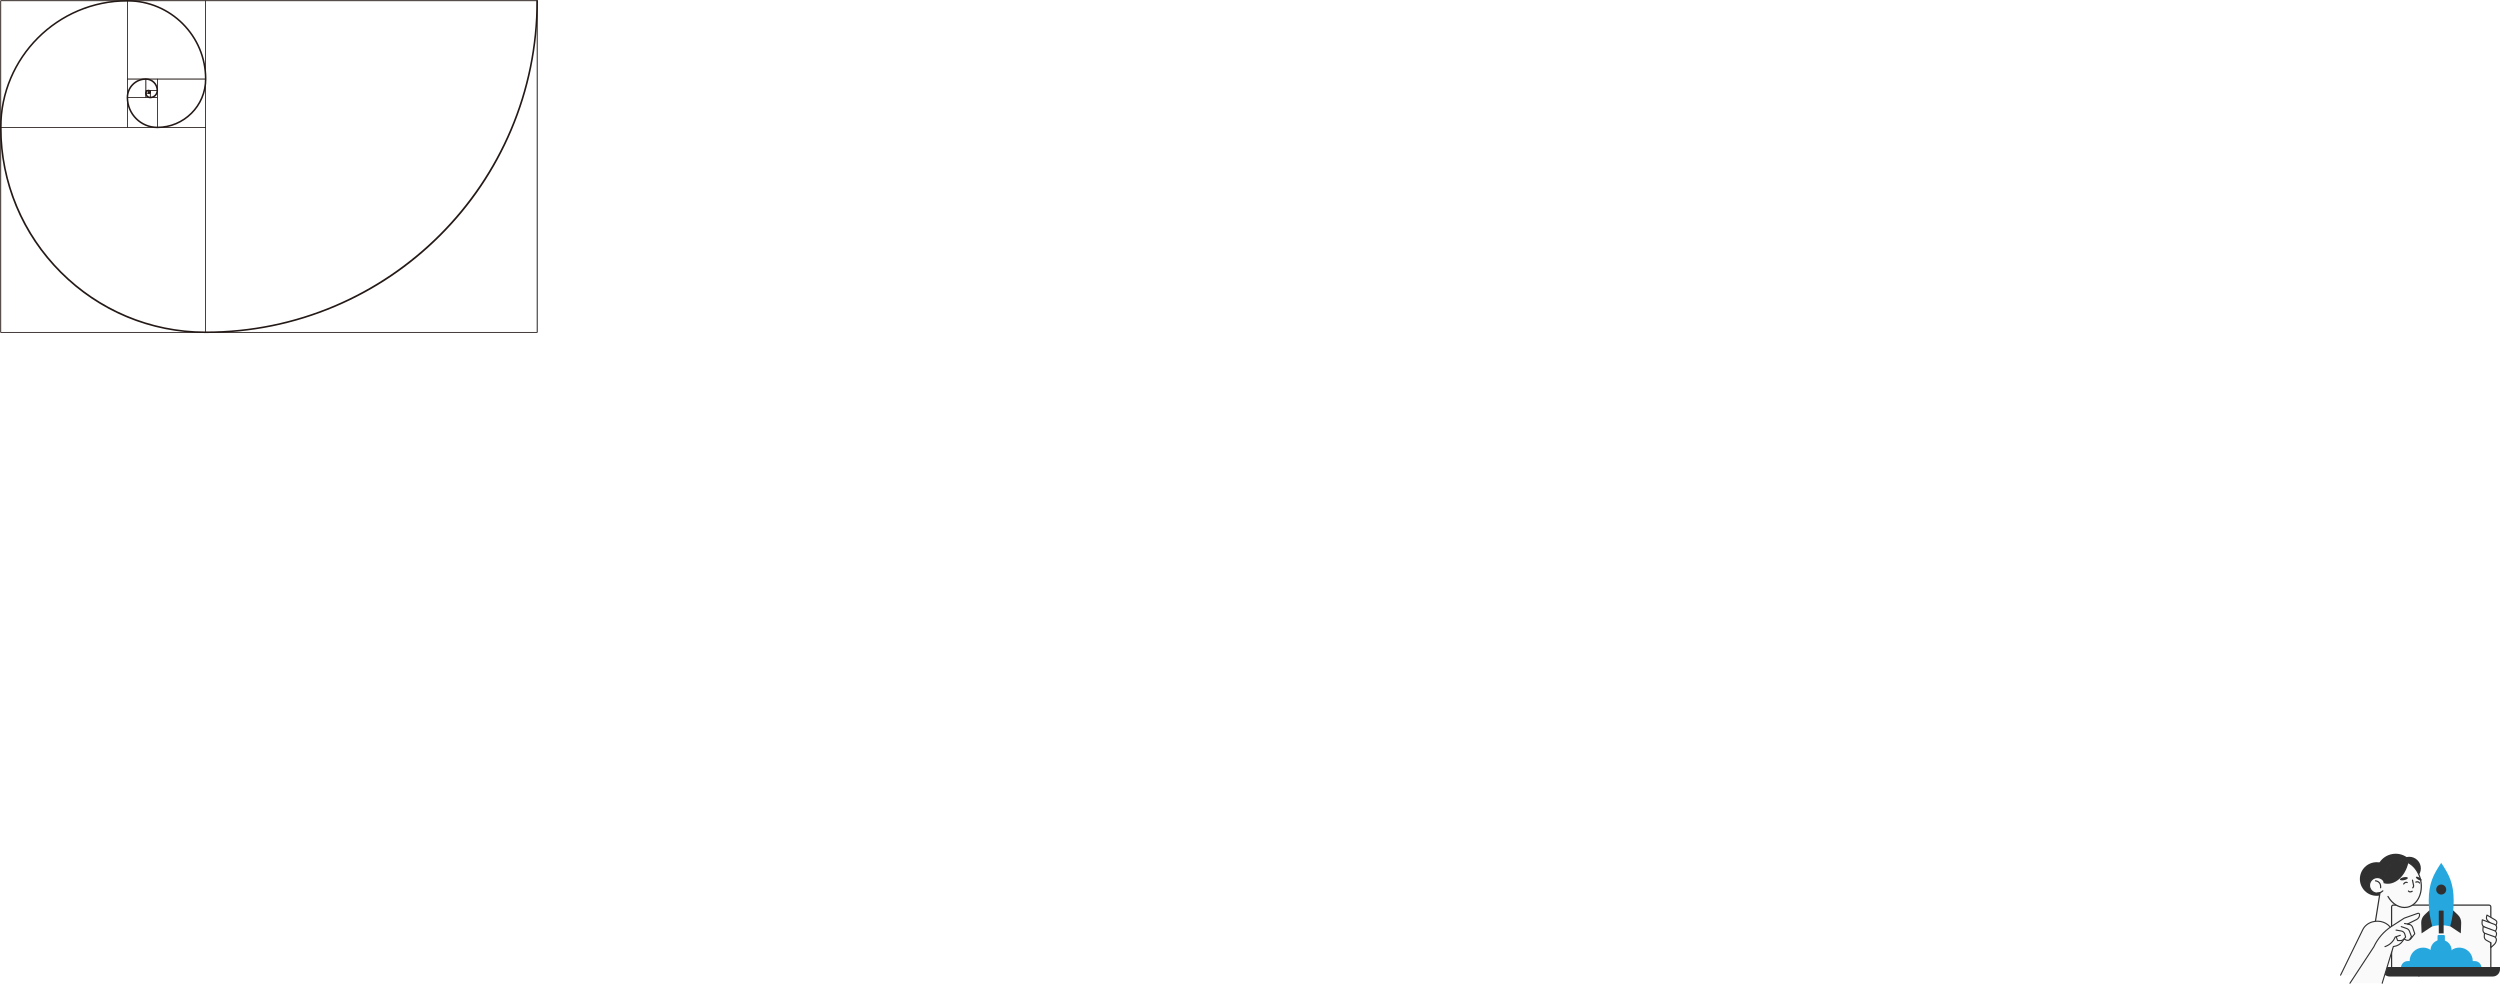
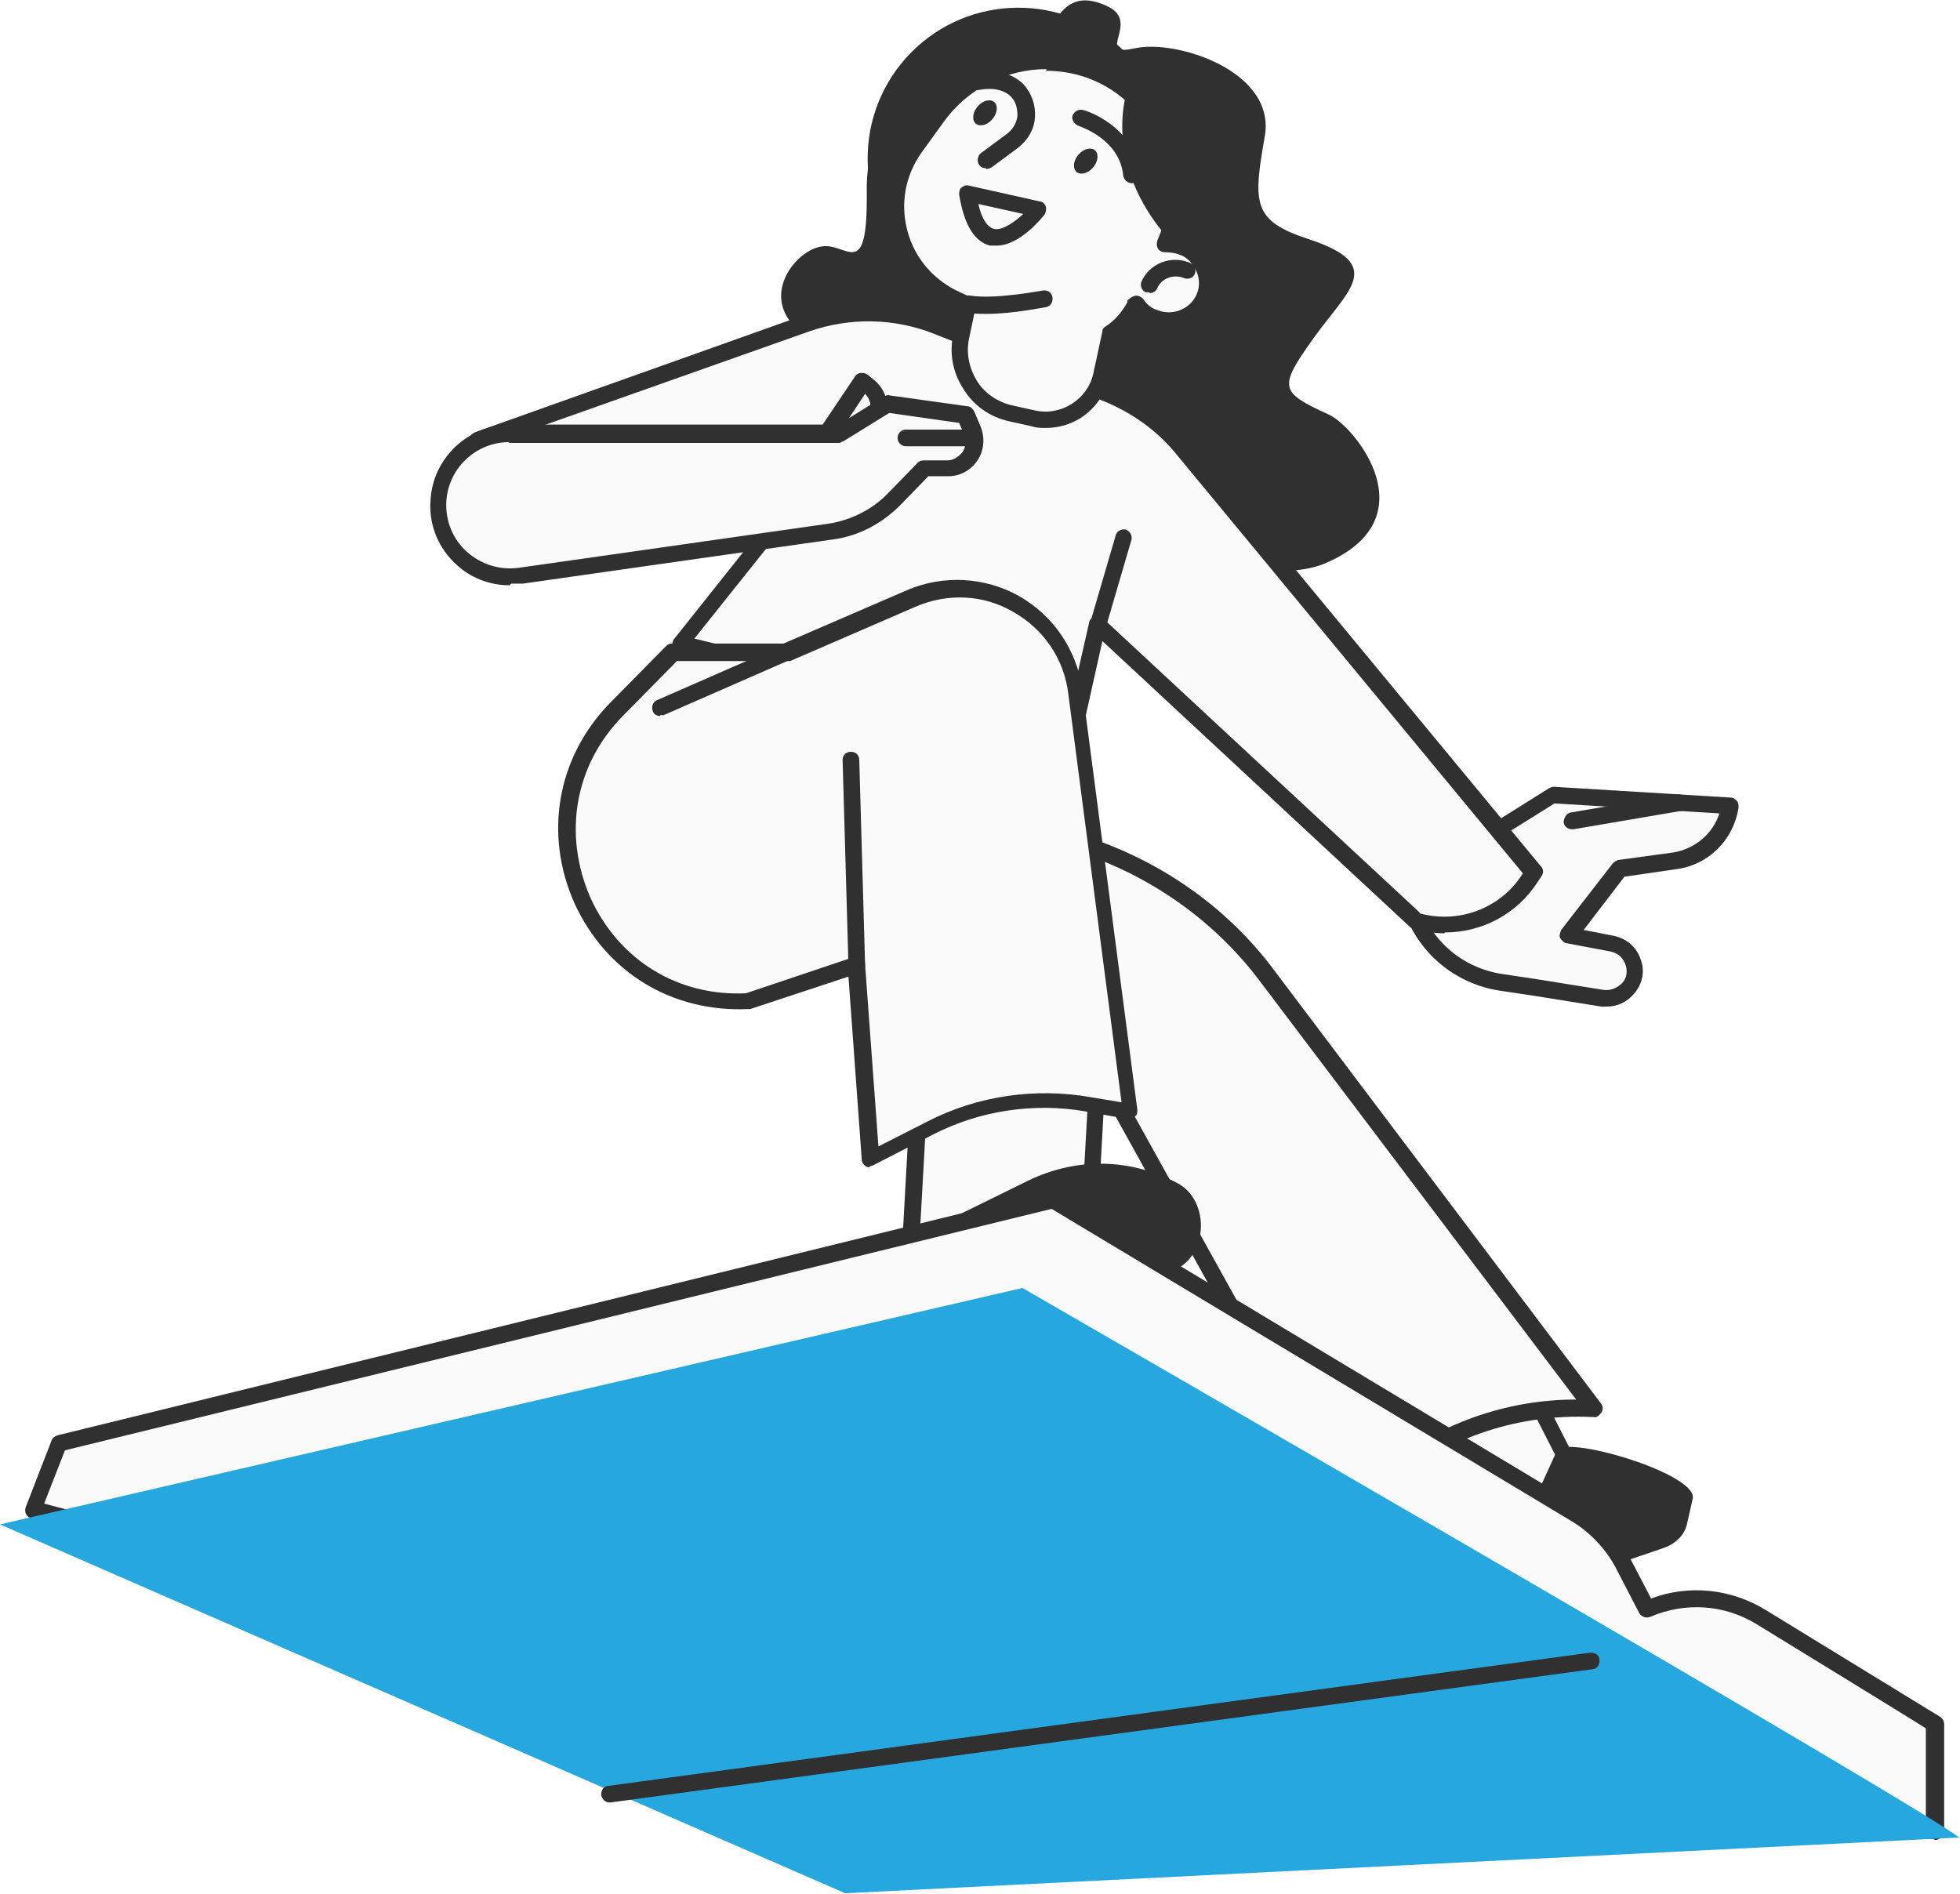
- <svg xmlns="http://www.w3.org/2000/svg" viewBox="0 0 4470.29 1759.12">
-   <g id="Layer_1" data-name="Layer 1">
-     <g>
-       <path d="M.88.88h960.13v593.8H.88V.88ZM959.96,1.94H1.94s0,591.68,0,591.68h958.02V1.94Z" style="fill: #231916;" />
-       <path d="M367.22.88h593.8v593.8H367.22V.88ZM959.96,1.94H368.27v591.69h591.68V1.94Z" style="fill: #231916;" />
-       <path d="M227.82,0c77.93,0,141.34,63.4,141.34,141.34,0,48.46-39.43,87.89-87.89,87.89-30.25,0-54.86-24.61-54.86-54.86,0-18.99,15.45-34.44,34.44-34.44,12.03,0,21.82,9.79,21.82,21.83,0,7.73-6.29,14.03-14.03,14.03-5.08,0-9.21-4.13-9.21-9.21,0-3.43,2.79-6.23,6.23-6.23,2.42,0,4.39,1.97,4.39,4.39,0,1.79-1.46,3.25-3.25,3.25-1.41,0-2.55-1.14-2.55-2.55,0-.78.63-1.41,1.41-1.41.66,0,1.22.46,1.37,1.08.12-.08.2-.21.2-.36,0-.87-.7-1.57-1.57-1.57-1.88,0-3.41,1.53-3.41,3.41,0,3.52,2.87,6.39,6.39,6.39,6.18,0,11.21-5.03,11.21-11.21,0-10.48-8.52-19.01-19-19.01-17.44,0-31.62,14.19-31.62,31.62,0,28.69,23.34,52.04,52.04,52.04,46.91,0,85.07-38.16,85.07-85.07,0-76.38-62.14-138.52-138.52-138.52C103.75,2.82,2.82,103.75,2.82,227.82c0,201.22,163.7,364.93,364.93,364.93,326.06,0,591.33-265.27,591.33-591.33,0-.78.63-1.41,1.41-1.41s1.41.63,1.41,1.41c0,80.21-15.71,158.02-46.69,231.27-29.93,70.75-72.77,134.29-127.33,188.86-54.56,54.57-118.11,97.41-188.86,127.33-73.25,30.98-151.06,46.69-231.27,46.69-98.23,0-190.58-38.25-260.03-107.71C38.25,418.39,0,326.05,0,227.82,0,102.2,102.2,0,227.82,0Z" style="fill: #231916;" />
-       <path d="M.88,227.29h367.39v367.39H.88V227.29ZM367.22,228.35H1.94v365.28h365.28V228.35Z" style="fill: #231916;" />
-       <path d="M.88.88h227.46v227.46H.88V.88ZM227.29,1.94H1.94v225.35h225.35V1.94Z" style="fill: #231916;" />
-       <path d="M227.29.88h140.99v140.99h-140.99V.88ZM367.22,1.94h-138.87v138.87h138.87V1.94Z" style="fill: #231916;" />
-       <path d="M280.74,140.81h87.54v87.54h-87.54v-87.54ZM367.22,141.87h-85.42v85.42h85.42v-85.42Z" style="fill: #231916;" />
-       <path d="M227.29,173.84h54.5v54.5h-54.5v-54.5ZM280.74,174.9h-52.39v52.39h52.39v-52.39Z" style="fill: #231916;" />
-       <path d="M227.29,140.81h34.09v34.09h-34.09v-34.09ZM260.32,141.87h-31.97v31.98h31.97v-31.98Z" style="fill: #231916;" />
-       <path d="M260.32,140.81h21.47v21.47h-21.47v-21.47ZM280.74,141.87h-19.36v19.36h19.36v-19.36Z" style="fill: #231916;" />
-       <path d="M268.12,161.22h13.67v13.67h-13.67v-13.67ZM280.74,162.28h-11.56v11.56h11.56v-11.56Z" style="fill: #231916;" />
-       <path d="M260.32,166.04h8.85v8.86h-8.85v-8.86ZM268.12,167.1h-6.74v6.74h6.74v-6.74Z" style="fill: #231916;" />
-       <path d="M260.32,161.22h5.88v5.88h-5.88v-5.88ZM265.14,162.28h-3.76v3.76h3.76v-3.76Z" style="fill: #231916;" />
-       <path d="M265.14,161.22h4.04v4.04h-4.04v-4.04ZM268.12,162.28h-1.92v1.92h1.92v-1.92Z" style="fill: #231916;" />
-       <path d="M266.28,164.2h2.9v2.9h-2.9v-2.9ZM268.12,165.26h-.78v.78h.78v-.78Z" style="fill: #231916;" />
-       <path d="M265.14,164.9h2.2v2.2h-2.2v-2.2ZM266.28,165.96h-.08v.08h.08v-.08Z" style="fill: #231916;" />
-     </g>
-   </g>
-   <g id="Layer_2" data-name="Layer 2">
-     <g id="_Layer_" data-name="&amp;lt;Layer&amp;gt;">
+ <svg xmlns="http://www.w3.org/2000/svg" id="Layer_1" version="1.1" viewBox="0 0 235.4 227.4">
+   <defs>
+     <style>
+       .st0 {
+         fill: #303030;
+       }
+ 
+       .st1 {
+         fill: #26a8df;
+       }
+ 
+       .st2 {
+         fill: #fafafa;
+       }
+     </style>
+   </defs>
+   <g id="Layer_2">
+     <g id="_Layer_">
      <g>
-         <circle cx="4283.77" cy="1561.12" r="34.79" transform="translate(-273.01 1714.69) rotate(-21.95)" style="fill: #303030;" />
-         <circle cx="4249.78" cy="1571.77" r="30.06" style="fill: #303030;" />
        <g>
-           <path d="M4263.82,1577.72c-2.12-5.09-7.16-8.66-13.02-8.62-7.39.04-13.64,6.07-13.93,13.46-.31,8,6.08,14.59,14.01,14.59,1.7,0,3.32-.32,4.83-.87l-11.1,69.59,18.64,2.97c14.12,2.25,27.39-7.37,29.65-21.49l10.11-63.38-39.18-6.25Z" style="fill: #fafafa;" />
-           <path d="M4267.34,1670.24c-1.41,0-2.83-.11-4.27-.34l-18.64-2.97c-.28-.04-.54-.2-.71-.44-.17-.23-.24-.52-.19-.81l10.83-67.88c-1.15.28-2.31.42-3.48.42-4.15,0-8.02-1.65-10.89-4.64-2.87-2.99-4.37-6.92-4.21-11.08.31-7.95,7.05-14.46,15.01-14.5h.08c5.91,0,11.22,3.4,13.7,8.73l38.59,6.16c.28.04.54.2.71.44.17.23.24.52.19.81l-10.11,63.38c-2.12,13.26-13.61,22.73-26.63,22.73ZM4245.85,1664.96l17.56,2.8c13.51,2.15,26.25-7.08,28.4-20.58l9.94-62.3-38.1-6.08c-.37-.06-.69-.31-.83-.65-2.02-4.84-6.7-7.96-11.94-7.96h-.07c-6.82.04-12.58,5.61-12.85,12.41-.14,3.56,1.14,6.93,3.6,9.49,2.46,2.56,5.77,3.97,9.32,3.97,1.5,0,3-.27,4.45-.8.36-.13.77-.06,1.07.18.3.25.44.63.38,1.01l-10.93,68.52Z" style="fill: #303030;" />
-         </g>
-         <g>
-           <path d="M4185.19,1743.71l39.76-81.45c3.2-6.55,9.43-11.58,17.12-13.8h0c13.21-3.83,27.61,1.38,33.96,12.27l49.28,84.55-140.11-1.56Z" style="fill: #fafafa;" />
-           <path d="M4325.3,1746.28c-.34,0-.68-.18-.86-.5l-49.28-84.55c-6.16-10.57-19.96-15.54-32.82-11.81-7.41,2.15-13.43,6.99-16.5,13.28l-39.75,81.45c-.24.5-.84.7-1.34.46s-.7-.84-.46-1.34l39.75-81.45c3.32-6.8,9.78-12.02,17.74-14.33,13.72-3.97,28.49,1.38,35.1,12.73l49.28,84.55c.28.48.12,1.09-.36,1.37-.16.09-.33.14-.5.14Z" style="fill: #303030;" />
-         </g>
-         <g>
-           <path d="M4279.62,1618.43h171.08c1.76,0,3.19,1.43,3.19,3.19v114.95h-177.45v-114.95c0-1.76,1.43-3.19,3.19-3.19Z" style="fill: #fafafa;" />
-           <path d="M4453.88,1737.65h-177.45c-.6,0-1.09-.49-1.09-1.09v-114.95c0-2.36,1.92-4.27,4.27-4.27h171.08c2.36,0,4.27,1.92,4.27,4.27v114.95c0,.6-.49,1.09-1.09,1.09ZM4277.52,1735.48h175.28v-113.86c0-1.16-.94-2.1-2.1-2.1h-171.08c-1.16,0-2.1.94-2.1,2.1v113.86Z" style="fill: #303030;" />
+           <g>
+             <path class="st2" d="M168.8,106.6l.6,2.1c1.5,4.9,5.8,8.6,10.9,9.3l4,.6,8.1,1.3c2.5.4,4.5-2.1,3.6-4.4h0c-.4-1.1-1.4-1.9-2.5-2.1l-5.3-1,6.2-8,6.6-.9c3.4-.5,6.1-3.2,6.7-6.6h0l-21.3-1.3-17.7,11.1h0Z" />
+             <path class="st0" d="M193,120.9c-.2,0-.5,0-.7,0l-8.1-1.3-4-.6c-5.5-.8-10.1-4.7-11.7-10l-.6-2.1c-.1-.4,0-.9.4-1.1l17.7-11.1c.2-.1.4-.2.6-.2l21.3,1.3c.3,0,.5.2.7.4s.2.5.2.8c-.6,3.9-3.6,6.9-7.5,7.4l-6.2.9-4.9,6.4,3.6.7c1.5.3,2.7,1.3,3.2,2.7.6,1.5.3,3-.7,4.2-.8,1-2,1.6-3.3,1.6h0ZM170,107.1l.4,1.3c1.4,4.6,5.3,7.9,10.1,8.6l4,.6,8.1,1.3c.8.1,1.6-.2,2.2-.8s.7-1.5.4-2.3c-.3-.8-.9-1.3-1.7-1.5l-5.3-1c-.3,0-.6-.3-.8-.6s0-.7.1-1l6.2-8c.2-.2.4-.3.6-.4l6.6-.9c2.6-.4,4.8-2.2,5.6-4.7l-19.8-1.2-16.8,10.5h0Z" />
+           </g>
+           <g>
+             <path class="st2" d="M188.8,98.6l12.9-2.2-12.9,2.2Z" />
+             <path class="st0" d="M188.8,99.6c-.5,0-.9-.3-1-.8,0-.5.3-1.1.8-1.2l12.9-2.2c.5,0,1.1.3,1.2.8,0,.5-.3,1.1-.8,1.2l-12.9,2.2c0,0-.1,0-.2,0h0Z" />
+           </g>
+           <g>
+             <polygon class="st2" points="190.7 180.1 172.2 190.7 160.4 167.5 178.9 156.9 190.7 180.1" />
+             <path class="st0" d="M172.2,191.7c-.1,0-.2,0-.3,0-.3,0-.5-.3-.6-.5l-11.8-23.2c-.2-.5,0-1.1.4-1.3l18.4-10.6c.2-.1.5-.2.8,0,.3,0,.5.3.6.5l11.8,23.2c.2.5,0,1.1-.4,1.3l-18.4,10.6c-.1,0-.3.1-.5.1h0ZM161.7,167.9l10.9,21.4,16.7-9.6-10.9-21.4-16.7,9.6Z" />
+           </g>
+           <g>
+             <polygon class="st2" points="130.6 150.5 109.3 150.5 110.6 127 131.9 127 130.6 150.5" />
+             <path class="st0" d="M130.6,151.5h-21.3c-.3,0-.5-.1-.7-.3-.2-.2-.3-.5-.3-.7l1.3-23.5c0-.5.5-.9,1-.9h21.3c.3,0,.5.1.7.3.2.2.3.5.3.7l-1.3,23.5c0,.5-.5.9-1,.9ZM110.4,149.5h19.3l1.2-21.5h-19.3l-1.2,21.5Z" />
+           </g>
+           <path class="st0" d="M95.5,39.2c2,2,2.8,3.8,2.7,5,0,0,45.9,30.1,61.1,23.4,12.4-5.4,3.4-16.4.3-17.8-5.9-2.7-6.1-3.2-1.9-9.1s8.9-8.9-.6-12c-6.7-2.2-6.6-4.3-5.2-12.3,1.4-7.9-10.7-11.7-15.6-10.6-4.9,1.1.7-3.1-3.2-5-3.9-1.9-5.4.2-6.5,1.8s-9.8.4-12.9,6.2-9.8,3.6-9.6,14.4c.1,10.8-2.4,5.9-5.4,6.4-3,.4-7.3,5.6-3.2,9.7h0Z" />
+           <g>
+             <path class="st2" d="M81.8,77.3l15.5-19.5-39.9-4.9,39.6-14.1c5.1-1.8,10.6-1.7,15.7.3l20.4,8.1c3.6,1.4,6.8,3.8,9.2,6.8l42,50.8-.4.6c-2.9,4.6-8.6,6.7-13.8,5.2h0l-38.1-35.5-3.1,13.8-47-11.5h0Z" />
+             <path class="st0" d="M173.5,112.1c-1.2,0-2.5-.2-3.8-.6-.1,0-.3-.1-.4-.2l-36.9-34.3-2.7,12.1c0,.3-.2.5-.4.6s-.5.2-.8.1l-47-11.5c-.3,0-.6-.3-.7-.7-.1-.3,0-.7.2-.9l14.4-18.1-38.1-4.7c-.5,0-.8-.4-.9-.9s.2-.9.7-1.1l39.6-14.1c5.3-1.9,11.1-1.8,16.4.3l20.4,8.1c3.8,1.5,7.1,3.9,9.6,7.1l42,50.8c.3.3.3.8,0,1.2l-.4.6c-2.5,3.9-6.7,6.1-11.2,6.1h0ZM170.5,109.7c4.7,1.3,9.8-.6,12.4-4.8l-41.5-50.2c-2.3-2.9-5.4-5.1-8.8-6.5l-20.4-8.1c-4.8-1.9-10.1-2-15-.3l-35.6,12.6,35.7,4.4c.4,0,.7.3.8.6.1.3,0,.7-.1,1l-14.6,18.3,44.5,10.9,2.9-12.8c0-.3.3-.6.7-.7.3-.1.7,0,1,.2l38,35.3h0Z" />
+           </g>
+           <g>
+             <path class="st2" d="M122.8,99.3l6.2,1.8c9.2,2.7,17.2,8.3,23,15.9l39.3,52.1h-.2c-8.9-.4-17.6,2.4-24.4,8l-5.3,4.3-31.9-57.5-6.6-24.6h0Z" />
+             <path class="st0" d="M161.4,182.4c0,0-.1,0-.2,0-.3,0-.5-.2-.7-.5l-31.9-57.5c0,0,0-.2,0-.2l-6.6-24.6c0-.3,0-.7.3-1,.3-.2.6-.3,1-.2l6.2,1.8c9.3,2.8,17.7,8.5,23.5,16.3l39.3,52.1c.2.3.3.7,0,1.1s-.6.6-.9.5h-.2c-8.6-.4-17.1,2.3-23.7,7.8l-5.3,4.3c-.2.2-.4.2-.6.2h0ZM130.4,123.5l31.3,56.4,4.4-3.5c6.6-5.4,14.8-8.3,23.2-8.3l-38.1-50.4c-5.6-7.4-13.6-12.9-22.5-15.6l-4.4-1.3,6.1,22.8h0Z" />
+           </g>
+           <g>
+             <g>
+               <path class="st2" d="M104.5,139.2l7.2-3.7c5.9-3,12.6-4,19.1-2.8l5,.9-6.6-50.5c-1.2-9.3-11.1-14.9-19.7-11.2l-15,6.5h-13.6l-6.8,6.9c-13.1,13.4-2.9,35.9,15.8,35h0l13-4.3,1.7,23.3h0Z" />
+               <path class="st0" d="M104.5,140.2c-.2,0-.3,0-.5-.1-.3-.2-.5-.5-.5-.8l-1.6-22-11.8,3.9c0,0-.2,0-.3,0-9.1.4-17-4.4-20.8-12.7-3.7-8.3-2.1-17.5,4.2-24l6.8-6.9c.2-.2.4-.3.7-.3h13.4l14.8-6.4c4.4-1.9,9.4-1.6,13.5.7,4.2,2.4,6.9,6.5,7.6,11.2l6.6,50.5c0,.3,0,.6-.3.8s-.6.3-.9.3l-5-.9c-6.2-1.1-12.8-.1-18.4,2.8l-7.2,3.7c-.1,0-.3.1-.4.1h0ZM102.9,114.9c.2,0,.4,0,.6.2.3.2.4.4.4.8l1.6,21.8,5.9-3c6-3.1,13-4.1,19.7-2.9l3.6.6-6.4-49.1c-.5-4.1-2.9-7.7-6.6-9.8-3.6-2.1-7.9-2.3-11.8-.6l-15,6.5c-.1,0-.3,0-.4,0h-13.2l-6.5,6.6c-5.8,5.9-7.2,14.2-3.9,21.8,3.4,7.5,10.5,11.9,18.7,11.5l12.8-4.3c.1,0,.2,0,.3,0h0Z" />
+             </g>
+             <path class="st0" d="M102.9,116.9c-.5,0-1-.4-1-1l-.7-24.6c0-.6.4-1,1-1s1,.4,1,1l.7,24.6c0,.6-.4,1-1,1h0Z" />
+             <path class="st0" d="M79.3,86c-.4,0-.8-.2-.9-.6-.2-.5,0-1.1.5-1.3l15.3-6.7c.5-.2,1.1,0,1.3.5s0,1.1-.5,1.3l-15.3,6.7c-.1,0-.3,0-.4,0h0Z" />
+           </g>
+           <circle class="st0" cx="122.3" cy="18.9" r="18.1" transform="translate(26.7 97.6) rotate(-48.2)" />
+           <g>
+             <path class="st2" d="M142.2,29.5c-.7-.3-1.5-.4-2.2-.3,2.9-6.8.7-14.8-5.5-19.1-7.1-4.9-16.9-2.9-21.9,4.1l-2.6,3.6c-4.6,6.3-2.1,15.2,5,18.3l1.3.6-.8,3.8c-.9,4.2,1.7,8.4,5.9,9.3l2.7.6c3.7.8,7.3-1.5,8.1-5.2l1.1-5.1c1.2-.8,2.3-1.9,3-3.3v-.2c.6.7,1.3,1.3,2.1,1.7,2.3,1.1,5.1,0,6.1-2.3,1-2.3,0-5.2-2.4-6.2h0Z" />
+             <path class="st0" d="M125.6,51.4c-.6,0-1.1,0-1.7-.2l-2.7-.6c-2.3-.5-4.3-1.9-5.5-3.9-1.3-2-1.7-4.3-1.2-6.6l.6-2.9-.6-.2c-3.7-1.6-6.4-4.7-7.4-8.6-1.1-3.9-.3-8,2-11.2l2.6-3.6c5.4-7.5,15.9-9.4,23.3-4.3,6.1,4.2,8.7,12.1,6.4,19,.4,0,.8.2,1.1.3h0c1.4.6,2.5,1.7,3,3.1s.5,3,0,4.4c-1.3,2.8-4.6,4.1-7.5,2.9-.5-.2-1-.5-1.4-.9-.6,1-1.5,1.8-2.4,2.5l-1,4.7c-.4,2-1.7,3.8-3.4,4.9-1.3.8-2.7,1.2-4.2,1.2h0ZM125.7,8.3c-4.7,0-9.4,2.2-12.4,6.4l-2.6,3.6c-2,2.8-2.6,6.2-1.7,9.5s3.2,5.9,6.3,7.3l1.3.6c.4.2.7.7.6,1.1l-.8,3.8c-.4,1.8,0,3.6.9,5.1s2.5,2.6,4.3,3l2.7.6c3.1.7,6.3-1.3,7-4.4l1.1-5.1c0-.3.2-.5.4-.6,1.1-.7,2-1.8,2.6-2.9v-.2c.3-.3.6-.5,1-.6.4,0,.7.2.9.4.4.6.9,1.1,1.6,1.3,1.8.8,4,0,4.8-1.8.4-.9.4-1.9,0-2.8-.4-.9-1.1-1.7-2-2h0c-.5-.2-1.1-.3-1.7-.3-.4,0-.7-.1-.9-.4-.2-.3-.2-.7-.1-1,2.8-6.4.6-13.9-5.2-17.9-2.5-1.7-5.3-2.5-8.2-2.5h0Z" />
+           </g>
+           <path class="st0" d="M138,35.1c-.1,0-.3,0-.4,0-.5-.2-.7-.8-.5-1.3,1-2.2,3.6-3.2,5.9-2.2.5.2.7.8.5,1.3s-.8.7-1.3.5c-1.2-.5-2.7,0-3.2,1.2-.2.4-.5.6-.9.6h0Z" />
+           <path class="st0" d="M118.4,20.2c-.3,0-.6-.1-.8-.4-.3-.4-.2-1.1.2-1.4l3.1-2.3c.7-.5,1.2-1.3,1.3-2.2,0-.9-.2-1.8-.9-2.4,0,0,0,0,0,0,0,0-1.1-1.2-3.7-.7-.5.1-1.1-.2-1.2-.8-.1-.5.2-1.1.8-1.2,3.6-.8,5.4,1,5.7,1.3,1,1.1,1.5,2.5,1.4,4-.1,1.5-.9,2.8-2.1,3.7l-3.1,2.3c-.2.1-.4.2-.6.2h0Z" />
+           <path class="st0" d="M131,20.4c-.7.6-1.6.6-1.9,0s0-1.5.7-2.1,1.6-.6,1.9,0,0,1.5-.7,2.1Z" />
+           <path class="st0" d="M118.9,14.6c-.7.6-1.6.6-1.9,0-.3-.6,0-1.5.7-2.1s1.6-.6,1.9,0c.3.6,0,1.5-.7,2.1Z" />
+           <g>
+             <path class="st2" d="M116.2,23.2l8.5,1.9s-6.8,8.9-8.5-1.9Z" />
+             <path class="st0" d="M119.7,29.5c-.3,0-.5,0-.8,0-1.9-.5-3.1-2.5-3.7-6.1,0-.3,0-.7.3-.9s.6-.3.9-.2l8.5,1.9c.3,0,.6.3.7.6.1.3,0,.7-.1.9-.3.4-3,3.8-5.8,3.8h0ZM117.5,24.5c.4,1.8,1.1,2.8,1.9,3,1,.2,2.4-.8,3.5-1.8l-5.4-1.2h0Z" />
+           </g>
+           <path class="st0" d="M140.2,28.5c2.4-6.3.5-13.5-4.8-17.8-1.7,6,.2,12.6,4.8,17.8Z" />
+           <path class="st0" d="M135.9,22c-.5,0-.9-.4-1-.9-.4-4.4-5.2-5.9-5.4-6-.5-.2-.8-.7-.7-1.2.2-.5.7-.8,1.2-.7.3,0,6.3,1.9,6.9,7.7,0,.6-.4,1-.9,1.1h0Z" />
+           <path class="st0" d="M118.4,37.7c-.8,0-1.6,0-2.3-.2-.5,0-.9-.6-.8-1.2.1-.5.6-.9,1.2-.8,3,.5,8.6-.6,8.7-.6.6-.1,1.1.2,1.2.8.1.5-.2,1.1-.8,1.2-.2,0-3.9.8-7.1.8h0Z" />
+           <path class="st0" d="M110.9,148l12.6-6.2c5.8-2.8,12.2-2.7,17.9.3h0c4,2.1,3.7,8.9-.5,10.5l-23.6,9.1c-1.6.6-3.4.2-4.7-1.1l-3.1-3.2c-2.7-2.8-2-7.9,1.3-9.5h0Z" />
+           <g>
+             <path class="st2" d="M135,64.5l-3.1,10.6,3.1-10.6Z" />
+             <path class="st0" d="M131.9,76.1c0,0-.2,0-.3,0-.5-.2-.8-.7-.7-1.2l3.1-10.6c.1-.5.7-.8,1.2-.7.5.2.8.7.7,1.2l-3.1,10.6c-.1.4-.5.7-1,.7h0Z" />
+           </g>
+           <g>
+             <path class="st2" d="M99.3,52.2l4.3-6.4.6.5c1.1.8,1.6,2.3,1.2,3.7h0l-6.2,2.3h0Z" />
+             <path class="st0" d="M99.3,53.2c-.2,0-.4,0-.6-.2-.5-.3-.6-.9-.3-1.4l4.3-6.4c.1-.2.4-.4.7-.4.3,0,.5,0,.8.2l.6.5c1.5,1.1,2.1,3,1.6,4.7-.2.5-.7.8-1.2.7-.5-.2-.8-.7-.7-1.2.2-.9,0-1.8-.6-2.4l-3.7,5.6c-.2.3-.5.4-.8.4h0Z" />
+           </g>
+           <g>
+             <path class="st2" d="M100.9,52.1h-39.7c-4.6,0-8.4,3.6-8.6,8.2h0c-.3,5.4,4.5,9.7,9.8,8.9l37.2-5.3c2.9-.4,5.5-1.8,7.5-3.8l3.7-3.8h2.8c2.3,0,3.9-2.3,3-4.5l-.8-1.9-9.3-1.3-5.8,3.6h0Z" />
+             <path class="st0" d="M61.2,70.3c-2.4,0-4.7-.9-6.4-2.5-2.1-1.9-3.3-4.7-3.1-7.6.2-5.1,4.5-9.2,9.6-9.2h39.4l5.5-3.4c.2-.1.4-.2.7-.1l9.3,1.3c.4,0,.6.3.8.6l.8,1.9c.5,1.3.4,2.8-.4,4-.8,1.2-2.1,1.9-3.5,1.9h-2.4l-3.4,3.5c-2.2,2.2-5,3.7-8.1,4.1l-37.2,5.3c-.5,0-.9,0-1.4,0h0ZM61.2,53.1c-4.1,0-7.4,3.2-7.6,7.2-.1,2.3.8,4.5,2.5,6,1.7,1.5,3.9,2.2,6.2,1.9l37.2-5.3c2.6-.4,5.1-1.6,7-3.5l3.7-3.8c.2-.2.4-.3.7-.3h2.8c.8,0,1.4-.4,1.9-1,.4-.6.5-1.4.2-2.1l-.6-1.4-8.4-1.2-5.5,3.4c-.2,0-.3.2-.5.2h-39.7Z" />
+           </g>
+           <g>
+             <path class="st2" d="M108.9,52.6h7.9s-7.9,0-7.9,0Z" />
+             <path class="st0" d="M116.7,53.6h-7.9c-.6,0-1-.5-1-1s.4-1,1-1h7.9c.6,0,1,.5,1,1s-.4,1-1,1Z" />
+           </g>
+           <path class="st0" d="M187.1,174l-2.6,5.7c-5.8,1.6-18.7,2.7-13.4,10.7l.2.8c1.4,2.9,1.7,3.8,5.7,2.5l22.6-7.7c1.6-.5,2.7-1.6,3-2.9l.7-3.1c.6-2.7-12.8-7-16.1-6.1h0Z" />
        </g>
        <g>
          <g>
-             <path d="M4350.45,1655.38l-20.37,13.58-.67-18.66c-.19-5.41,1.94-10.64,5.86-14.36l13.23-12.57,1.94,32.01Z" style="fill: #303030;" />
-             <path d="M4379.86,1655.38l20.37,13.58.67-18.66c.19-5.41-1.94-10.64-5.86-14.36l-13.23-12.57-1.94,32.01Z" style="fill: #303030;" />
+             <path class="st2" d="M232.2,219.9v-12.9c.1,0-20.8-12.8-20.8-12.8-4.1-2.5-9.2-2.9-13.7-.9h0l-2.9-5.6c-1.3-2.4-3.2-4.4-5.5-5.8l-62.9-37.8L7.1,173.3l-3.1,8,113.5,29.7,114.7,8.9h0Z" />
+             <path class="st0" d="M232.2,220.9h0l-114.7-8.9c0,0-.1,0-.2,0L3.7,182.3c-.3,0-.5-.3-.6-.5s-.1-.6,0-.8l3.1-8c.1-.3.4-.5.7-.6l119.3-29.3c.2,0,.5,0,.8.1l62.9,37.8c2.5,1.5,4.5,3.7,5.9,6.2l2.5,4.8c4.5-1.7,9.6-1.2,13.8,1.4l20.9,12.8c.3.2.5.5.5.9v12.9c-.1.3-.2.5-.4.7-.2.2-.4.3-.7.3h0ZM117.7,210l113.6,8.8v-11.2c.1,0-20.3-12.5-20.3-12.5-3.9-2.4-8.6-2.7-12.8-.9-.5.2-1,0-1.3-.4l-2.9-5.6c-1.2-2.2-3-4.1-5.1-5.4l-62.6-37.6L7.8,174.2l-2.5,6.4,112.3,29.4h0Z" />
          </g>
-           <path d="M4365.16,1654.41c5.51,0,10.84.76,15.98,2.07,4.05-14,6.34-29.45,6.34-45.72,0-31.7-8.54-47.23-22.31-67.89-13.77,20.66-22.31,36.2-22.31,67.89,0,16.27,2.28,31.72,6.34,45.72,5.14-1.31,10.47-2.07,15.98-2.07Z" style="fill: #26a8df;" />
-           <path d="M4361.9,1628.22h6.52c.59,0,1.08.48,1.08,1.08v39.67h-8.67v-39.67c0-.59.48-1.08,1.08-1.08Z" style="fill: #303030;" />
-           <circle cx="4365.16" cy="1590.63" r="8.97" style="fill: #303030;" />
-         </g>
-         <g>
-           <path d="M4355.98,1742.6c9.03,0,16.34-7.32,16.34-16.34s-7.32-16.34-16.34-16.34h-.75c-3.47-9.05-12.21-15.48-22.47-15.48-13.3,0-24.08,10.78-24.08,24.08h-3.44c-6.65,0-12.04,5.39-12.04,12.04s5.39,12.04,12.04,12.04h50.75Z" style="fill: #26a8df;" />
-           <path d="M4374.33,1742.6c-9.03,0-16.34-7.32-16.34-16.34s7.32-16.34,16.34-16.34h.75c3.47-9.05,12.21-15.48,22.47-15.48,13.3,0,24.08,10.78,24.08,24.08h3.44c6.65,0,12.04,5.39,12.04,12.04s-5.39,12.04-12.04,12.04h-50.75Z" style="fill: #26a8df;" />
-         </g>
-         <path d="M4260.02,1729.1v4.17c0,7.05,5.77,12.83,12.83,12.83h184.61c7.05,0,12.83-5.77,12.83-12.83v-4.17h-210.27Z" style="fill: #303030;" />
-         <circle cx="4365.16" cy="1699.53" r="18.92" transform="translate(1715.51 5562.48) rotate(-76.83)" style="fill: #26a8df;" />
-         <rect x="4358.61" y="1671.88" width="13.1" height="30.56" rx="1.63" ry="1.63" style="fill: #26a8df;" />
-         <path d="M4256.81,1588.52s-.07,0-.1,0c-.6-.05-1.04-.58-.98-1.18.32-3.49-.37-6.25-2.05-8.2-2.39-2.78-6.06-3.02-6.1-3.02-.6-.04-1.06-.55-1.02-1.15.03-.6.55-1.06,1.14-1.03.19,0,4.6.28,7.61,3.75,2.09,2.41,2.96,5.72,2.59,9.83-.05.56-.53.99-1.08.99Z" style="fill: #303030;" />
-         <circle cx="4307.97" cy="1552.81" r="20.81" style="fill: #303030;" />
-         <path d="M4250.85,1598.16c-.6,0-1.09-.49-1.09-1.09s.49-1.09,1.09-1.09c2.32,0,4.6-.62,6.58-1.8.93-.55,1.8-1.22,2.57-1.99.42-.43,1.11-.43,1.54,0,.42.42.42,1.11,0,1.54-.9.9-1.9,1.68-2.99,2.33-2.32,1.37-4.98,2.1-7.69,2.1Z" style="fill: #303030;" />
-         <g>
-           <path d="M4263.49,1570.87c1.9-15.78,11.24-28.47,24.56-31.16,17.77-3.58,35.89,11.97,40.49,34.74,4.59,22.77-6.09,44.13-23.85,47.72-13.33,2.69-26.85-5.39-34.72-19.2l-6.47-32.09Z" style="fill: #fafafa;" />
-           <path d="M4299.54,1623.76c-11.7,0-23.26-7.52-30.52-20.26-.3-.52-.12-1.19.41-1.48.52-.3,1.18-.12,1.48.41,7.9,13.86,21.07,21.18,33.56,18.67,17.15-3.46,27.47-24.29,23-46.44-4.47-22.14-22.05-37.34-39.21-33.89-12.49,2.52-21.79,14.38-23.7,30.22-.07.6-.62,1.03-1.21.95-.6-.07-1.02-.61-.95-1.21,2.02-16.79,12-29.39,25.43-32.09,18.32-3.7,37.06,12.27,41.77,35.59s-6.38,45.3-24.7,49c-1.78.36-3.57.53-5.36.54Z" style="fill: #303030;" />
-         </g>
-         <path d="M4262.04,1579.09c.32.1.63.21.96.3,18.01,5,37.41-11.23,43.32-36.26.07-.28.12-.57.18-.85-5.93-3.36-12.45-4.64-18.92-3.23-15.04,3.29-25.12,20.05-25.54,40.03Z" style="fill: #303030;" />
-         <path d="M4319.95,1568.11c-.59,1.01,1.22,3.15,4.02,4.77s5.56,2.11,6.14,1.1c.59-1.01-1.22-3.15-4.02-4.77-2.81-1.62-5.56-2.11-6.14-1.1Z" style="fill: #303030;" />
-         <path d="M4291.3,1572.77c.3,1.42,3.74,1.89,7.67,1.05,3.93-.84,6.87-2.67,6.57-4.09-.3-1.42-3.74-1.89-7.67-1.05-3.93.84-6.87,2.67-6.57,4.09Z" style="fill: #303030;" />
-         <path d="M4314.26,1588.66c-.3,0-.59-.12-.81-.36-.4-.44-.37-1.13.08-1.54.97-.88,1.4-2.17,1.13-3.46l-1.92-9.31c-.12-.59.26-1.16.84-1.28.59-.12,1.16.26,1.28.84l1.92,9.31c.42,2.01-.27,4.12-1.8,5.51-.21.19-.47.28-.73.28Z" style="fill: #303030;" />
-         <path d="M4298.08,1581.73c-.21,0-.41-.06-.6-.18-.5-.33-.64-1.01-.31-1.51,2.82-4.25,6.28-3.76,7.72-2.9.52.31.68.97.38,1.49-.31.51-.97.68-1.48.38-.26-.15-2.5-1.25-4.81,2.23-.21.32-.55.49-.91.49Z" style="fill: #303030;" />
-         <path d="M4326.33,1580.01c-.42,0-.82-.24-1-.65-.12-.27-1.28-2.49-5.19-1.04-.56.21-1.19-.08-1.4-.64-.21-.56.08-1.19.64-1.4,4.79-1.77,7.29.68,7.94,2.22.23.55-.02,1.19-.58,1.43-.14.06-.28.09-.42.09Z" style="fill: #303030;" />
-         <path d="M4309.76,1595.88c-2.12,0-3.54-1.15-4.13-2.06-.33-.5-.18-1.18.32-1.5.5-.32,1.17-.19,1.5.31.17.24,1.69,2.23,5.3.12.52-.3,1.18-.13,1.49.39.3.52.13,1.18-.39,1.49-1.56.91-2.92,1.25-4.08,1.25Z" style="fill: #303030;" />
-         <g>
-           <g>
-             <path d="M4456.48,1653.94l-.18,7.21,4.91-4.53c1.9-1.75,3.09-4.13,3.38-6.69h0c.25-2.28-.54-3.48-3.26-5.21l-14.41-8.48-.71,3.41c-.51,2.43.29,4.95,2.1,6.65l8.17,7.64Z" style="fill: #fafafa;" />
-             <path d="M4456.3,1662.15c-.14,0-.28-.03-.41-.09-.37-.16-.6-.53-.59-.94l.16-6.76-7.85-7.33c-2.06-1.92-2.98-4.83-2.4-7.59l.71-3.41c.07-.32.28-.58.57-.71.29-.13.63-.11.91.05l14.41,8.48c2.7,1.71,4.08,3.2,3.75,6.18-.31,2.8-1.62,5.4-3.69,7.32l-4.91,4.53c-.19.17-.43.27-.68.27ZM4447.61,1637.8l-.43,2.05c-.43,2.08.26,4.27,1.81,5.71l8.17,7.64c.21.2.32.47.32.75l-.12,4.85,3.17-2.93c1.72-1.59,2.81-3.74,3.06-6.07.19-1.71-.21-2.61-2.8-4.26l-13.18-7.75Z" style="fill: #303030;" />
-           </g>
-           <g>
-             <path d="M4454.73,1663.82l-.21,8.56,5.83-5.38c2.25-2.08,3.67-4.9,4.01-7.95h0c.3-2.71-1.3-5.27-3.87-6.19l-21.89-8.16-.43,5.63c-.22,2.92,1.29,5.69,3.86,7.08l12.7,6.4Z" style="fill: #fafafa;" />
-             <path d="M4454.52,1673.38c-.14,0-.28-.03-.41-.09-.37-.17-.6-.53-.59-.94l.19-7.93-12.14-6.11c-2.94-1.59-4.66-4.75-4.41-8.05l.43-5.63c.02-.31.19-.6.46-.77.26-.17.59-.2.89-.09l21.89,8.16c3.01,1.07,4.87,4.05,4.52,7.23-.36,3.29-1.9,6.33-4.33,8.57l-5.83,5.38c-.19.17-.43.27-.68.27ZM4439.49,1646.11l-.33,4.31c-.19,2.52,1.12,4.92,3.34,6.13l12.67,6.38c.35.17.56.53.55.92l-.15,6.2,4.09-3.78c2.07-1.92,3.39-4.52,3.69-7.32.25-2.26-1.07-4.37-3.21-5.14l-20.66-7.7Z" style="fill: #303030;" />
-           </g>
-           <g>
-             <path d="M4454.46,1675.08l-.21,8.56,5.83-5.38c2.25-2.08,3.67-4.9,4.01-7.95h0c.3-2.71-1.3-5.27-3.87-6.19l-20.03-7.38-.43,5.63c-.22,2.91,1.29,5.69,3.86,7.08l10.84,5.62Z" style="fill: #fafafa;" />
-             <path d="M4454.25,1684.65c-.14,0-.28-.03-.41-.09-.37-.16-.6-.53-.59-.94l.19-7.94-10.29-5.33c-2.93-1.59-4.65-4.74-4.4-8.04l.43-5.63c.02-.31.19-.6.46-.77.26-.17.59-.21.89-.1l20.03,7.38c3.01,1.07,4.87,4.05,4.52,7.24-.36,3.29-1.9,6.33-4.33,8.57l-5.83,5.38c-.19.17-.43.27-.68.27ZM4441.08,1658.15l-.33,4.31c-.19,2.52,1.12,4.92,3.34,6.13l10.83,5.61c.34.18.55.53.54.91l-.15,6.2,4.09-3.78c2.07-1.92,3.39-4.52,3.69-7.32.25-2.26-1.07-4.37-3.21-5.14l-18.8-6.92Z" style="fill: #303030;" />
-           </g>
-           <g>
-             <path d="M4454.2,1685.79l-.21,8.56,5.83-5.38c2.25-2.08,3.67-4.9,4.01-7.95h0c.3-2.71-1.3-5.27-3.87-6.19l-17.39-6.2-.43,5.63c-.22,2.92,1.29,5.69,3.86,7.08l8.2,4.44Z" style="fill: #fafafa;" />
-             <path d="M4453.99,1695.35c-.14,0-.28-.03-.41-.09-.37-.16-.6-.53-.59-.94l.19-7.95-7.66-4.15c-2.91-1.58-4.63-4.73-4.38-8.04l.43-5.63c.02-.31.19-.59.45-.76.26-.17.59-.21.88-.1l17.39,6.2c3.02,1.08,4.88,4.05,4.53,7.24-.36,3.29-1.9,6.33-4.33,8.57l-5.83,5.38c-.19.17-.43.27-.68.27ZM4443.46,1670.02l-.33,4.33c-.19,2.52,1.12,4.92,3.34,6.13l8.2,4.44c.33.18.53.53.52.9l-.15,6.2,4.09-3.78c2.07-1.92,3.39-4.52,3.69-7.32.25-2.26-1.07-4.37-3.21-5.14l-16.15-5.76Z" style="fill: #303030;" />
-           </g>
-         </g>
-         <g>
-           <g>
-             <path d="M4259.64,1758.12l19.97-65.64,1.45-.2c5.87-.82,11.16-4,14.64-8.8l3.24-4.48,2.8,1.57c2.96,1.66,6.68.96,8.83-1.65l1.8-2.19,5.54-7.09-3.85-11.41c-.85-2.52-2.91-4.44-5.49-5.11l-3.59-.94,16.06-7.87c3.39-1.68,5.5-5.15,5.44-8.93-.03-1.63-1.65-2.75-3.18-2.21l-24.29,8.61-22.54,14.62c-13.88,9-24.92,21.74-31.86,36.75l-42.65,64.96h57.67Z" style="fill: #fafafa;" />
-             <path d="M4259.64,1759.12c-.1,0-.19-.01-.29-.04-.53-.16-.83-.72-.67-1.25l19.97-65.64c.11-.37.43-.65.82-.7l1.45-.2c5.57-.78,10.66-3.84,13.96-8.4l3.24-4.48c.3-.41.86-.53,1.3-.29l2.8,1.57c2.54,1.42,5.72.83,7.57-1.42l1.8-2.19,5.2-6.64-3.68-10.9c-.74-2.21-2.54-3.88-4.79-4.47l-3.59-.94c-.4-.11-.7-.45-.74-.87-.04-.42.18-.81.56-1l16.06-7.87c3.02-1.49,4.94-4.64,4.88-8.02,0-.45-.22-.86-.6-1.11-.37-.26-.83-.32-1.25-.17l-24.18,8.58-22.44,14.56c-13.74,8.91-24.63,21.48-31.5,36.34-.02.04-.04.09-.07.13l-42.65,64.96c-.3.46-.92.59-1.38.29-.46-.3-.59-.92-.29-1.38l42.61-64.9c7.03-15.17,18.16-28,32.19-37.11l22.54-14.62c.07-.04.14-.08.21-.1l24.29-8.61c1.04-.37,2.15-.22,3.06.41.91.63,1.44,1.62,1.45,2.72.07,4.14-2.28,8.01-6,9.84l-13.65,6.69.98.25c2.91.76,5.22,2.91,6.18,5.76l3.85,11.41c.11.32.05.67-.16.94l-5.54,7.09-1.82,2.21c-2.47,2.99-6.71,3.79-10.09,1.89l-2.02-1.13-2.72,3.76c-3.62,5-9.2,8.35-15.31,9.2l-.81.11-19.79,65.03c-.13.43-.53.71-.96.71Z" style="fill: #303030;" />
-           </g>
-           <path d="M4308.74,1680.89c-.19,0-.38-.05-.55-.16-.46-.3-.59-.92-.28-1.39l2.98-4.52-3.43-9.38c-.71-1.93-2.22-3.43-4.16-4.12l-9.91-3.53c-.52-.19-.79-.76-.61-1.28.18-.52.76-.79,1.28-.61l9.91,3.53c2.5.89,4.46,2.83,5.37,5.32l3.61,9.85c.11.3.07.63-.1.89l-3.26,4.94c-.19.29-.51.45-.84.45Z" style="fill: #303030;" />
-           <path d="M4292.15,1682.87s-.07,0-.11,0l-4.88-.06c-.42,0-.79-.27-.93-.66l-2.3-6.39c-.19-.52.08-1.09.6-1.28.52-.19,1.09.08,1.28.6l2.06,5.74,4.19.05s.06,0,.09,0c2.03,0,3.99-.84,5.39-2.33l2.89-3.07-1.28-4.75c-.69-2.58-2.85-4.55-5.48-5l-9.42-1.63c-.54-.09-.91-.61-.82-1.16.09-.54.61-.91,1.16-.82l9.42,1.63c3.4.59,6.18,3.12,7.07,6.45l1.42,5.29c.09.33,0,.69-.24.95l-3.28,3.47c-1.77,1.88-4.26,2.95-6.85,2.95Z" style="fill: #303030;" />
-           <path d="M4264.59,1693.69c-.4,0-.78-.24-.93-.63-.2-.51.05-1.09.57-1.3l1.69-.66c7.3-2.86,13.14-8.69,16.03-15.98.11-.27.33-.49.61-.58l9.18-3.09c.52-.17,1.09.11,1.27.63.18.52-.11,1.09-.63,1.27l-8.75,2.94c-3.15,7.6-9.31,13.66-16.98,16.67l-1.69.66c-.12.05-.24.07-.36.07Z" style="fill: #303030;" />
-           <path d="M4308.95,1653.94c-.06,0-.11,0-.17-.01l-9.38-1.63c-.54-.09-.91-.61-.81-1.16.1-.54.61-.9,1.16-.81l9.38,1.63c.54.09.91.61.81,1.16-.08.49-.51.83-.98.83Z" style="fill: #303030;" />
+           <path class="st1" d="M235.4,220.8c-2.7-2.7-112.6-66.1-112.6-66.1L0,183.1l101.5,44.3,133.9-6.7h0Z" />
+           <path class="st0" d="M73.2,216.5c-.5,0-.9-.4-1-.9,0-.6.3-1.1.9-1.1l117.9-16c.6,0,1.1.3,1.1.9,0,.6-.3,1.1-.9,1.1l-117.9,16h-.1Z" />
        </g>
      </g>
    </g>
  </g>
</svg>
